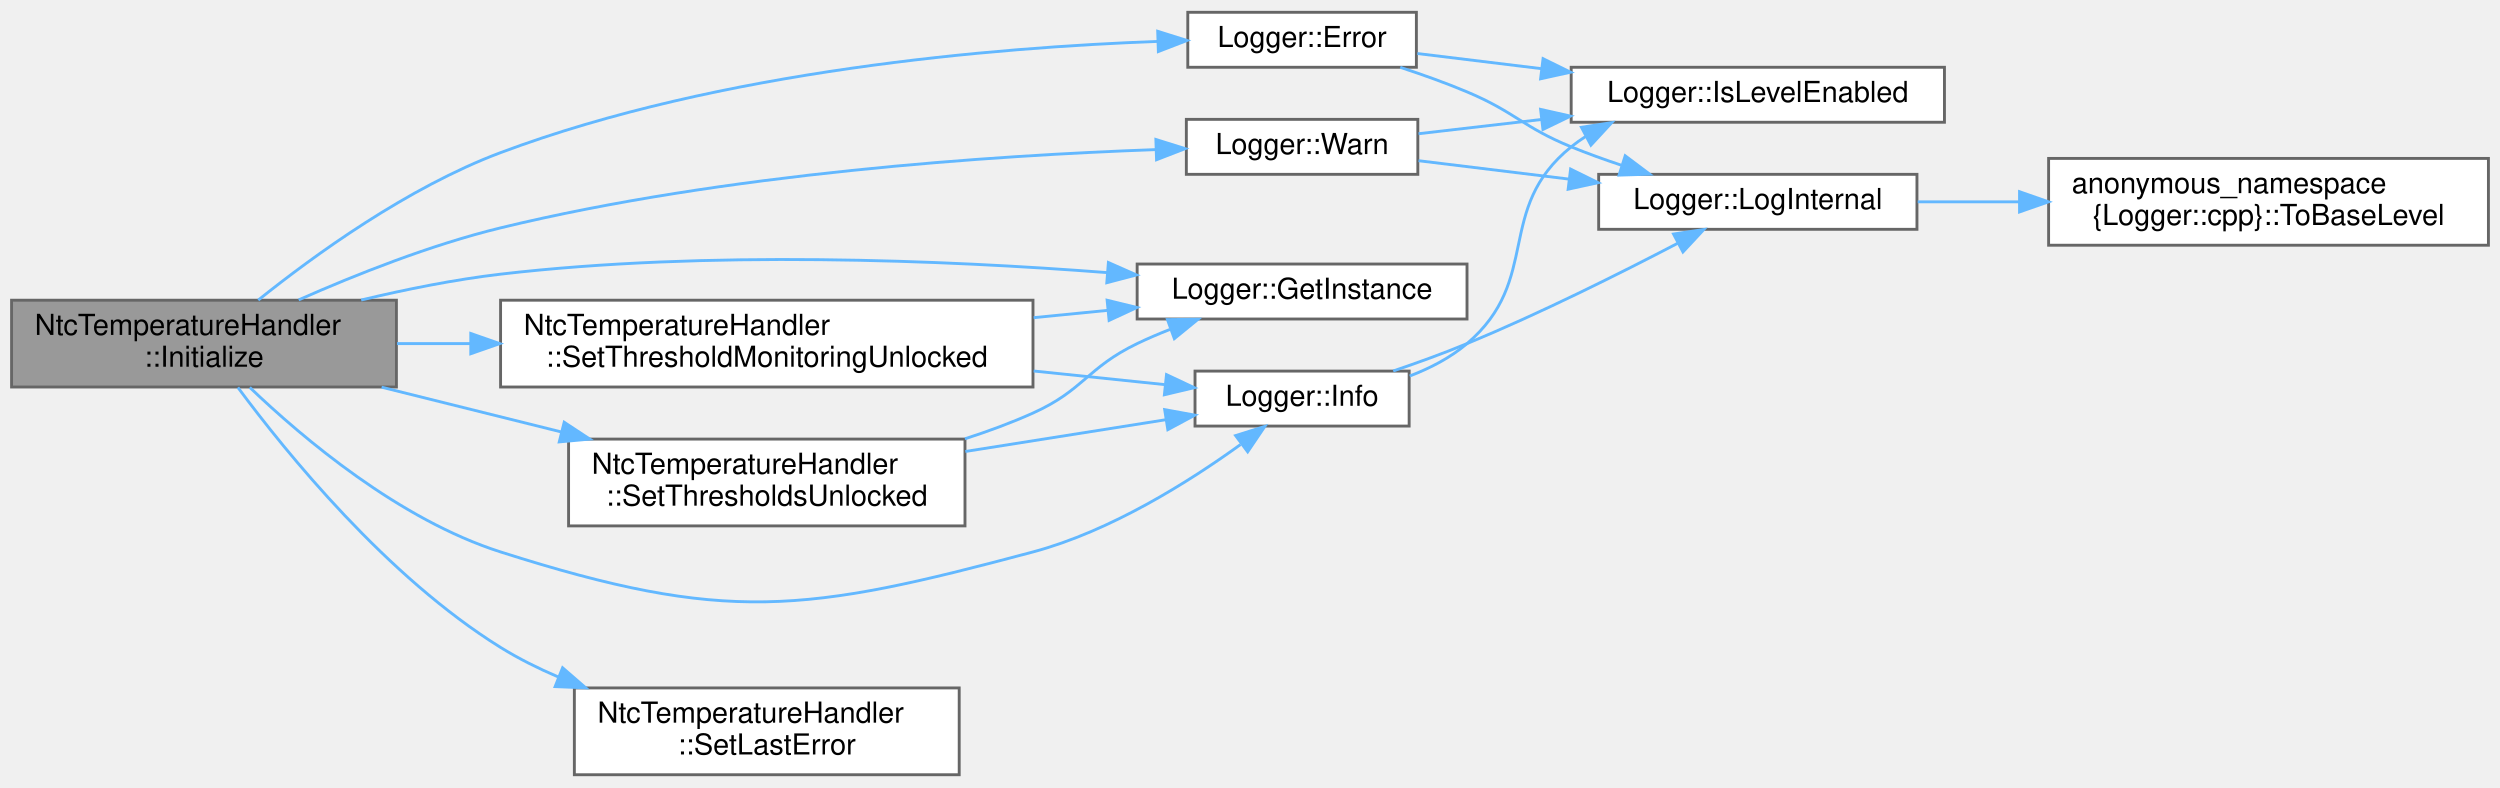
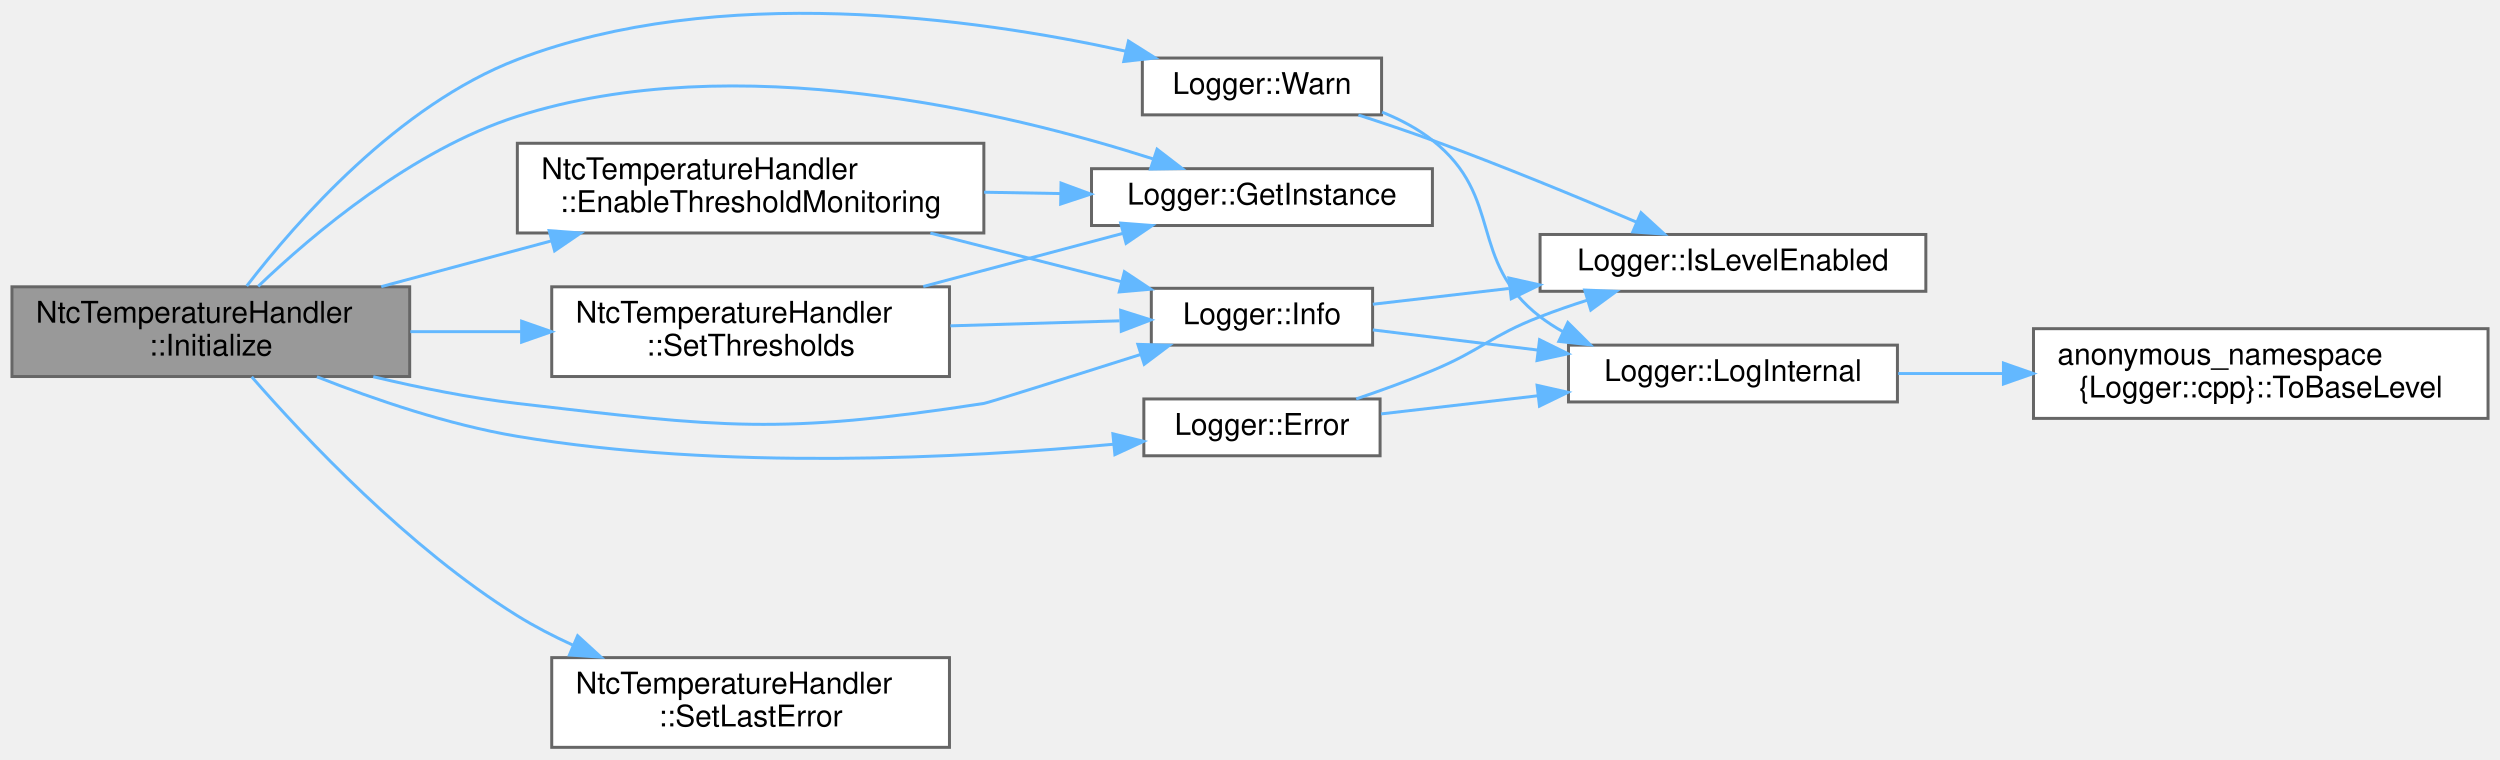
- <svg xmlns="http://www.w3.org/2000/svg" xmlns:xlink="http://www.w3.org/1999/xlink" width="864pt" height="272pt" viewBox="0.00 0.00 864.00 271.50">
-   <g id="graph0" class="graph" transform="scale(1 1) rotate(0) translate(4 267.5)">
+ <svg xmlns="http://www.w3.org/2000/svg" xmlns:xlink="http://www.w3.org/1999/xlink" width="836pt" height="254pt" viewBox="0.00 0.00 836.00 253.82">
+   <g id="graph0" class="graph" transform="scale(1 1) rotate(0) translate(4 249.82)">
    <g id="Node000001" class="node">
      <g id="a_Node000001">
        <a xlink:title=" ">
-           <polygon fill="#999999" stroke="#666666" points="133,-164 0,-164 0,-134 133,-134 133,-164" />
-           <text text-anchor="start" x="8" y="-152" font-family="Helvetica,sans-Serif" font-size="10.00">NtcTemperatureHandler</text>
-           <text text-anchor="middle" x="66.5" y="-141" font-family="Helvetica,sans-Serif" font-size="10.00">::Initialize</text>
+           <polygon fill="#999999" stroke="#666666" points="133,-154 0,-154 0,-124 133,-124 133,-154" />
+           <text text-anchor="start" x="8" y="-142" font-family="Helvetica,sans-Serif" font-size="10.00">NtcTemperatureHandler</text>
+           <text text-anchor="middle" x="66.5" y="-131" font-family="Helvetica,sans-Serif" font-size="10.00">::Initialize</text>
        </a>
      </g>
    </g>
    <g id="Node000002" class="node">
      <g id="a_Node000002">
-         <a xlink:href="classLogger.html#adce17848a5844e053bfd314863dc1404" target="_top" xlink:title="Log error message.">
-           <polygon fill="white" stroke="#666666" points="485.5,-263.5 406.5,-263.5 406.5,-244.5 485.5,-244.5 485.5,-263.5" />
-           <text text-anchor="middle" x="446" y="-251.5" font-family="Helvetica,sans-Serif" font-size="10.00">Logger::Error</text>
+         <a xlink:href="classNtcTemperatureHandler.html#ae3ed02cf4cd05dd73a3e9a42f9219f3e" target="_top" xlink:title=" ">
+           <polygon fill="white" stroke="#666666" points="325,-202 169,-202 169,-172 325,-172 325,-202" />
+           <text text-anchor="start" x="177" y="-190" font-family="Helvetica,sans-Serif" font-size="10.00">NtcTemperatureHandler</text>
+           <text text-anchor="middle" x="247" y="-179" font-family="Helvetica,sans-Serif" font-size="10.00">::EnableThresholdMonitoring</text>
        </a>
      </g>
    </g>
    <g id="edge1_Node000001_Node000002" class="edge">
      <g id="a_edge1_Node000001_Node000002">
        <a xlink:title=" ">
-           <path fill="none" stroke="#63b8ff" d="M85.25,-164.04C104.54,-179.51 136.92,-202.98 169,-215 244.94,-243.45 339.72,-251.36 396.14,-253.44" />
-           <polygon fill="#63b8ff" stroke="#63b8ff" points="396.1,-256.94 406.21,-253.76 396.33,-249.94 396.1,-256.94" />
-         </a>
-       </g>
-     </g>
-     <g id="Node000006" class="node">
-       <g id="a_Node000006">
+           <path fill="none" stroke="#63b8ff" d="M123.49,-154.06C141.52,-158.9 161.65,-164.32 180.31,-169.34" />
+           <polygon fill="#63b8ff" stroke="#63b8ff" points="179.64,-172.78 190.21,-172 181.46,-166.02 179.64,-172.78" />
+         </a>
+       </g>
+     </g>
+     <g id="Node000003" class="node">
+       <g id="a_Node000003">
        <a xlink:href="classLogger.html#a5789d11f8f1356e2192c0023a089cbc4" target="_top" xlink:title="Get singleton instance.">
-           <polygon fill="white" stroke="#666666" points="503,-176.5 389,-176.5 389,-157.5 503,-157.5 503,-176.5" />
-           <text text-anchor="middle" x="446" y="-164.5" font-family="Helvetica,sans-Serif" font-size="10.00">Logger::GetInstance</text>
-         </a>
-       </g>
-     </g>
-     <g id="edge5_Node000001_Node000006" class="edge">
-       <g id="a_edge5_Node000001_Node000006">
-         <a xlink:title=" ">
-           <path fill="none" stroke="#63b8ff" d="M120.82,-164.06C136.23,-167.74 153.17,-171.15 169,-173 240.26,-181.31 322.54,-177.85 378.6,-173.54" />
-           <polygon fill="#63b8ff" stroke="#63b8ff" points="379.06,-177.02 388.75,-172.73 378.51,-170.04 379.06,-177.02" />
-         </a>
-       </g>
-     </g>
-     <g id="Node000007" class="node">
-       <g id="a_Node000007">
+           <polygon fill="white" stroke="#666666" points="475,-193.5 361,-193.5 361,-174.5 475,-174.5 475,-193.5" />
+           <text text-anchor="middle" x="418" y="-181.5" font-family="Helvetica,sans-Serif" font-size="10.00">Logger::GetInstance</text>
+         </a>
+       </g>
+     </g>
+     <g id="edge10_Node000001_Node000003" class="edge">
+       <g id="a_edge10_Node000001_Node000003">
+         <a xlink:title=" ">
+           <path fill="none" stroke="#63b8ff" d="M82.32,-154.14C100.73,-171.76 134.01,-199.85 169,-211 242.01,-234.26 332.55,-212.48 381.52,-196.8" />
+           <polygon fill="#63b8ff" stroke="#63b8ff" points="382.92,-200.02 391.32,-193.56 380.73,-193.38 382.92,-200.02" />
+         </a>
+       </g>
+     </g>
+     <g id="Node000004" class="node">
+       <g id="a_Node000004">
        <a xlink:href="classLogger.html#a4681229c521795685fc14f6b55c82300" target="_top" xlink:title="Log info message.">
-           <polygon fill="white" stroke="#666666" points="483,-139.5 409,-139.5 409,-120.5 483,-120.5 483,-139.5" />
-           <text text-anchor="middle" x="446" y="-127.5" font-family="Helvetica,sans-Serif" font-size="10.00">Logger::Info</text>
-         </a>
-       </g>
-     </g>
-     <g id="edge6_Node000001_Node000007" class="edge">
-       <g id="a_edge6_Node000001_Node000007">
-         <a xlink:title=" ">
-           <path fill="none" stroke="#63b8ff" d="M82.32,-133.86C100.73,-116.24 134.01,-88.15 169,-77 246.92,-52.17 274,-55.87 353,-77 379.84,-84.18 406.97,-101.28 424.74,-114.13" />
-           <polygon fill="#63b8ff" stroke="#63b8ff" points="423.02,-117.21 433.13,-120.38 427.2,-111.6 423.02,-117.21" />
+           <polygon fill="white" stroke="#666666" points="455,-153.5 381,-153.5 381,-134.5 455,-134.5 455,-153.5" />
+           <text text-anchor="middle" x="418" y="-141.5" font-family="Helvetica,sans-Serif" font-size="10.00">Logger::Info</text>
+         </a>
+       </g>
+     </g>
+     <g id="edge11_Node000001_Node000004" class="edge">
+       <g id="a_edge11_Node000001_Node000004">
+         <a xlink:title=" ">
+           <path fill="none" stroke="#63b8ff" d="M120.82,-123.94C136.23,-120.26 153.17,-116.85 169,-115 237.87,-106.97 256.47,-104.46 325,-115 326.43,-115.22 353.05,-123.63 377.28,-131.33" />
+           <polygon fill="#63b8ff" stroke="#63b8ff" points="376.5,-134.76 387.09,-134.46 378.63,-128.09 376.5,-134.76" />
        </a>
      </g>
    </g>
    <g id="Node000008" class="node">
      <g id="a_Node000008">
-         <a xlink:href="classNtcTemperatureHandler.html#a5b148f36777ccff9fb633e3f4e99050f" target="_top" xlink:title="Set last error in diagnostics.">
-           <polygon fill="white" stroke="#666666" points="327.5,-30 194.5,-30 194.5,0 327.5,0 327.5,-30" />
-           <text text-anchor="start" x="202.5" y="-18" font-family="Helvetica,sans-Serif" font-size="10.00">NtcTemperatureHandler</text>
-           <text text-anchor="middle" x="261" y="-7" font-family="Helvetica,sans-Serif" font-size="10.00">::SetLastError</text>
-         </a>
-       </g>
-     </g>
-     <g id="edge9_Node000001_Node000008" class="edge">
-       <g id="a_edge9_Node000001_Node000008">
-         <a xlink:title=" ">
-           <path fill="none" stroke="#63b8ff" d="M78.21,-133.85C95.03,-111.14 129.79,-68.33 169,-44 175.2,-40.15 181.96,-36.77 188.89,-33.81" />
-           <polygon fill="#63b8ff" stroke="#63b8ff" points="190.43,-36.97 198.43,-30.03 187.85,-30.46 190.43,-36.97" />
+         <a xlink:href="classLogger.html#adce17848a5844e053bfd314863dc1404" target="_top" xlink:title="Log error message.">
+           <polygon fill="white" stroke="#666666" points="457.5,-116.5 378.5,-116.5 378.5,-97.5 457.5,-97.5 457.5,-116.5" />
+           <text text-anchor="middle" x="418" y="-104.5" font-family="Helvetica,sans-Serif" font-size="10.00">Logger::Error</text>
+         </a>
+       </g>
+     </g>
+     <g id="edge7_Node000001_Node000008" class="edge">
+       <g id="a_edge7_Node000001_Node000008">
+         <a xlink:title=" ">
+           <path fill="none" stroke="#63b8ff" d="M101.98,-123.91C121.28,-116.29 146.02,-107.85 169,-104 237.39,-92.54 317.88,-96.69 368.18,-101.34" />
+           <polygon fill="#63b8ff" stroke="#63b8ff" points="368.15,-104.85 378.44,-102.33 368.82,-97.88 368.15,-104.85" />
        </a>
      </g>
    </g>
    <g id="Node000009" class="node">
      <g id="a_Node000009">
-         <a xlink:href="classNtcTemperatureHandler.html#a8846b2a03daef65310b916c5d79a0b15" target="_top" xlink:title="Internal threshold monitoring state setter for init path.">
-           <polygon fill="white" stroke="#666666" points="353,-164 169,-164 169,-134 353,-134 353,-164" />
-           <text text-anchor="start" x="177" y="-152" font-family="Helvetica,sans-Serif" font-size="10.00">NtcTemperatureHandler</text>
-           <text text-anchor="middle" x="261" y="-141" font-family="Helvetica,sans-Serif" font-size="10.00">::SetThresholdMonitoringUnlocked</text>
-         </a>
-       </g>
-     </g>
-     <g id="edge10_Node000001_Node000009" class="edge">
-       <g id="a_edge10_Node000001_Node000009">
-         <a xlink:title=" ">
-           <path fill="none" stroke="#63b8ff" d="M133.21,-149C141.43,-149 149.98,-149 158.59,-149" />
-           <polygon fill="#63b8ff" stroke="#63b8ff" points="158.7,-152.5 168.7,-149 158.7,-145.5 158.7,-152.5" />
+         <a xlink:href="classNtcTemperatureHandler.html#a5b148f36777ccff9fb633e3f4e99050f" target="_top" xlink:title="Set last error in diagnostics.">
+           <polygon fill="white" stroke="#666666" points="313.5,-30 180.5,-30 180.5,0 313.5,0 313.5,-30" />
+           <text text-anchor="start" x="188.5" y="-18" font-family="Helvetica,sans-Serif" font-size="10.00">NtcTemperatureHandler</text>
+           <text text-anchor="middle" x="247" y="-7" font-family="Helvetica,sans-Serif" font-size="10.00">::SetLastError</text>
+         </a>
+       </g>
+     </g>
+     <g id="edge12_Node000001_Node000009" class="edge">
+       <g id="a_edge12_Node000001_Node000009">
+         <a xlink:title=" ">
+           <path fill="none" stroke="#63b8ff" d="M80.17,-123.89C98.09,-103.34 132.72,-66.56 169,-44 174.79,-40.4 181.09,-37.14 187.52,-34.21" />
+           <polygon fill="#63b8ff" stroke="#63b8ff" points="189.16,-37.31 196.98,-30.16 186.41,-30.88 189.16,-37.31" />
        </a>
      </g>
    </g>
    <g id="Node000010" class="node">
      <g id="a_Node000010">
-         <a xlink:href="classNtcTemperatureHandler.html#a8d29c15c294fd928a4da2d66cc3bd7d3" target="_top" xlink:title="Internal threshold setter for init path (no EnsureInitialized checks).">
-           <polygon fill="white" stroke="#666666" points="329.5,-116 192.5,-116 192.5,-86 329.5,-86 329.5,-116" />
-           <text text-anchor="start" x="200.5" y="-104" font-family="Helvetica,sans-Serif" font-size="10.00">NtcTemperatureHandler</text>
-           <text text-anchor="middle" x="261" y="-93" font-family="Helvetica,sans-Serif" font-size="10.00">::SetThresholdsUnlocked</text>
+         <a xlink:href="classNtcTemperatureHandler.html#a275ae5ee2756034dcaa99f3877d8e1f0" target="_top" xlink:title=" ">
+           <polygon fill="white" stroke="#666666" points="313.5,-154 180.5,-154 180.5,-124 313.5,-124 313.5,-154" />
+           <text text-anchor="start" x="188.5" y="-142" font-family="Helvetica,sans-Serif" font-size="10.00">NtcTemperatureHandler</text>
+           <text text-anchor="middle" x="247" y="-131" font-family="Helvetica,sans-Serif" font-size="10.00">::SetThresholds</text>
        </a>
      </g>
    </g>
    <g id="edge13_Node000001_Node000010" class="edge">
      <g id="a_edge13_Node000001_Node000010">
        <a xlink:title=" ">
-           <path fill="none" stroke="#63b8ff" d="M127.88,-133.94C147.59,-129.03 169.64,-123.53 190,-118.46" />
-           <polygon fill="#63b8ff" stroke="#63b8ff" points="190.98,-121.82 199.83,-116 189.28,-115.03 190.98,-121.82" />
+           <path fill="none" stroke="#63b8ff" d="M133.21,-139C145.24,-139 157.9,-139 170.2,-139" />
+           <polygon fill="#63b8ff" stroke="#63b8ff" points="170.43,-142.5 180.43,-139 170.43,-135.5 170.43,-142.5" />
        </a>
      </g>
    </g>
    <g id="Node000011" class="node">
      <g id="a_Node000011">
        <a xlink:href="classLogger.html#aaa95ffa14d07a965d4a85bdec82cba26" target="_top" xlink:title="Log warning message.">
-           <polygon fill="white" stroke="#666666" points="486,-226.5 406,-226.5 406,-207.5 486,-207.5 486,-226.5" />
-           <text text-anchor="middle" x="446" y="-214.5" font-family="Helvetica,sans-Serif" font-size="10.00">Logger::Warn</text>
+           <polygon fill="white" stroke="#666666" points="458,-230.5 378,-230.5 378,-211.5 458,-211.5 458,-230.5" />
+           <text text-anchor="middle" x="418" y="-218.5" font-family="Helvetica,sans-Serif" font-size="10.00">Logger::Warn</text>
        </a>
      </g>
    </g>
    <g id="edge16_Node000001_Node000011" class="edge">
      <g id="a_edge16_Node000001_Node000011">
        <a xlink:title=" ">
-           <path fill="none" stroke="#63b8ff" d="M99.22,-164.11C118.88,-172.81 144.89,-183.14 169,-189 246.6,-207.85 339.47,-214.03 395.27,-216.04" />
-           <polygon fill="#63b8ff" stroke="#63b8ff" points="395.47,-219.55 405.58,-216.38 395.7,-212.55 395.47,-219.55" />
-         </a>
-       </g>
-     </g>
-     <g id="Node000003" class="node">
-       <g id="a_Node000003">
-         <a xlink:href="classLogger.html#af9e84e0ff6bd538e4f9ed8dcebc3e2f0" target="_top" xlink:title="Check if log level is enabled for tag.">
-           <polygon fill="white" stroke="#666666" points="668,-244.5 539,-244.5 539,-225.5 668,-225.5 668,-244.5" />
-           <text text-anchor="middle" x="603.5" y="-232.5" font-family="Helvetica,sans-Serif" font-size="10.00">Logger::IsLevelEnabled</text>
+           <path fill="none" stroke="#63b8ff" d="M78.51,-154.27C95.2,-175.97 129.21,-214.78 169,-230 236.2,-255.71 321.26,-244.05 372.28,-232.83" />
+           <polygon fill="#63b8ff" stroke="#63b8ff" points="373.36,-236.18 382.32,-230.53 371.79,-229.35 373.36,-236.18" />
        </a>
      </g>
    </g>
    <g id="edge2_Node000002_Node000003" class="edge">
      <g id="a_edge2_Node000002_Node000003">
        <a xlink:title=" ">
-           <path fill="none" stroke="#63b8ff" d="M485.84,-249.25C498.85,-247.66 513.82,-245.84 528.6,-244.03" />
-           <polygon fill="#63b8ff" stroke="#63b8ff" points="529.28,-247.47 538.78,-242.79 528.43,-240.52 529.28,-247.47" />
-         </a>
-       </g>
-     </g>
-     <g id="Node000004" class="node">
-       <g id="a_Node000004">
-         <a xlink:href="classLogger.html#a6adb205db597526fb91ad20067400394" target="_top" xlink:title="Internal logging method.">
-           <polygon fill="white" stroke="#666666" points="658.5,-207.5 548.5,-207.5 548.5,-188.5 658.5,-188.5 658.5,-207.5" />
-           <text text-anchor="middle" x="603.5" y="-195.5" font-family="Helvetica,sans-Serif" font-size="10.00">Logger::LogInternal</text>
+           <path fill="none" stroke="#63b8ff" d="M325.08,-185.63C333.62,-185.48 342.27,-185.33 350.66,-185.18" />
+           <polygon fill="#63b8ff" stroke="#63b8ff" points="350.81,-188.68 360.75,-185 350.69,-181.68 350.81,-188.68" />
        </a>
      </g>
    </g>
    <g id="edge3_Node000002_Node000004" class="edge">
      <g id="a_edge3_Node000002_Node000004">
        <a xlink:title=" ">
-           <path fill="none" stroke="#63b8ff" d="M479.92,-244.48C487.59,-241.97 495.66,-239.09 503,-236 519.68,-228.98 522.25,-223.85 539,-217 544.53,-214.74 550.42,-212.62 556.31,-210.66" />
-           <polygon fill="#63b8ff" stroke="#63b8ff" points="557.67,-213.91 566.14,-207.55 555.55,-207.23 557.67,-213.91" />
+           <path fill="none" stroke="#63b8ff" d="M307.11,-171.96C328.02,-166.64 351.22,-160.74 370.89,-155.73" />
+           <polygon fill="#63b8ff" stroke="#63b8ff" points="372,-159.06 380.83,-153.2 370.28,-152.28 372,-159.06" />
        </a>
      </g>
    </g>
    <g id="Node000005" class="node">
      <g id="a_Node000005">
-         <a xlink:href="namespaceanonymous__namespace_02Logger_8cpp_03.html#a9d2b496fa1b4f4e28667d14e4b8cb190" target="_top" xlink:title=" ">
-           <polygon fill="white" stroke="#666666" points="856,-213 704,-213 704,-183 856,-183 856,-213" />
-           <text text-anchor="start" x="712" y="-201" font-family="Helvetica,sans-Serif" font-size="10.00">anonymous_namespace</text>
-           <text text-anchor="middle" x="780" y="-190" font-family="Helvetica,sans-Serif" font-size="10.00">{Logger::cpp}::ToBaseLevel</text>
+         <a xlink:href="classLogger.html#af9e84e0ff6bd538e4f9ed8dcebc3e2f0" target="_top" xlink:title="Check if log level is enabled for tag.">
+           <polygon fill="white" stroke="#666666" points="640,-171.5 511,-171.5 511,-152.5 640,-152.5 640,-171.5" />
+           <text text-anchor="middle" x="575.5" y="-159.5" font-family="Helvetica,sans-Serif" font-size="10.00">Logger::IsLevelEnabled</text>
        </a>
      </g>
    </g>
    <g id="edge4_Node000004_Node000005" class="edge">
      <g id="a_edge4_Node000004_Node000005">
        <a xlink:title=" ">
-           <path fill="none" stroke="#63b8ff" d="M658.76,-198C669.93,-198 681.96,-198 693.93,-198" />
-           <polygon fill="#63b8ff" stroke="#63b8ff" points="693.95,-201.5 703.95,-198 693.95,-194.5 693.95,-201.5" />
-         </a>
-       </g>
-     </g>
-     <g id="edge7_Node000007_Node000003" class="edge">
-       <g id="a_edge7_Node000007_Node000003">
-         <a xlink:title=" ">
-           <path fill="none" stroke="#63b8ff" d="M483.19,-137.8C490.29,-140.51 497.29,-144.14 503,-149 529.03,-171.17 512.41,-195.5 539,-217 540.57,-218.27 542.23,-219.45 543.95,-220.55" />
-           <polygon fill="#63b8ff" stroke="#63b8ff" points="542.54,-223.76 553.01,-225.37 545.82,-217.58 542.54,-223.76" />
-         </a>
-       </g>
-     </g>
-     <g id="edge8_Node000007_Node000004" class="edge">
-       <g id="a_edge8_Node000007_Node000004">
-         <a xlink:title=" ">
-           <path fill="none" stroke="#63b8ff" d="M477.49,-139.54C485.84,-142.37 494.84,-145.62 503,-149 528.23,-159.44 556.04,-173.35 575.82,-183.68" />
-           <polygon fill="#63b8ff" stroke="#63b8ff" points="574.37,-186.87 584.85,-188.43 577.63,-180.67 574.37,-186.87" />
-         </a>
-       </g>
-     </g>
-     <g id="edge11_Node000009_Node000006" class="edge">
-       <g id="a_edge11_Node000009_Node000006">
-         <a xlink:title=" ">
-           <path fill="none" stroke="#63b8ff" d="M353.23,-157.97C361.89,-158.83 370.55,-159.68 378.9,-160.5" />
-           <polygon fill="#63b8ff" stroke="#63b8ff" points="378.62,-163.99 388.92,-161.48 379.31,-157.02 378.62,-163.99" />
-         </a>
-       </g>
-     </g>
-     <g id="edge12_Node000009_Node000007" class="edge">
-       <g id="a_edge12_Node000009_Node000007">
-         <a xlink:title=" ">
-           <path fill="none" stroke="#63b8ff" d="M353.23,-139.53C368.93,-137.9 384.63,-136.27 398.5,-134.83" />
-           <polygon fill="#63b8ff" stroke="#63b8ff" points="399.14,-138.28 408.72,-133.77 398.41,-131.32 399.14,-138.28" />
-         </a>
-       </g>
-     </g>
-     <g id="edge14_Node000010_Node000006" class="edge">
-       <g id="a_edge14_Node000010_Node000006">
-         <a xlink:title=" ">
-           <path fill="none" stroke="#63b8ff" d="M329.47,-116.1C337.54,-118.69 345.55,-121.65 353,-125 370.54,-132.89 371.68,-140.64 389,-149 392.62,-150.75 396.45,-152.38 400.35,-153.9" />
-           <polygon fill="#63b8ff" stroke="#63b8ff" points="399.47,-157.3 410.06,-157.42 401.85,-150.72 399.47,-157.3" />
-         </a>
-       </g>
-     </g>
-     <g id="edge15_Node000010_Node000007" class="edge">
-       <g id="a_edge15_Node000010_Node000007">
-         <a xlink:title=" ">
-           <path fill="none" stroke="#63b8ff" d="M329.62,-111.72C352.72,-115.38 378,-119.38 399,-122.71" />
-           <polygon fill="#63b8ff" stroke="#63b8ff" points="398.51,-126.18 408.93,-124.28 399.6,-119.26 398.51,-126.18" />
-         </a>
-       </g>
-     </g>
-     <g id="edge17_Node000011_Node000003" class="edge">
-       <g id="a_edge17_Node000011_Node000003">
-         <a xlink:title=" ">
-           <path fill="none" stroke="#63b8ff" d="M486.24,-221.54C499.18,-223.04 514.02,-224.76 528.68,-226.45" />
-           <polygon fill="#63b8ff" stroke="#63b8ff" points="528.43,-229.95 538.77,-227.62 529.24,-223 528.43,-229.95" />
-         </a>
-       </g>
-     </g>
-     <g id="edge18_Node000011_Node000004" class="edge">
-       <g id="a_edge18_Node000011_Node000004">
-         <a xlink:title=" ">
-           <path fill="none" stroke="#63b8ff" d="M486.24,-212.21C501.96,-210.28 520.49,-208.02 538.08,-205.87" />
-           <polygon fill="#63b8ff" stroke="#63b8ff" points="538.8,-209.31 548.3,-204.62 537.95,-202.36 538.8,-209.31" />
+           <path fill="none" stroke="#63b8ff" d="M455.07,-148.17C468.68,-149.75 484.72,-151.61 500.55,-153.44" />
+           <polygon fill="#63b8ff" stroke="#63b8ff" points="500.55,-156.96 510.89,-154.64 501.36,-150.01 500.55,-156.96" />
+         </a>
+       </g>
+     </g>
+     <g id="Node000006" class="node">
+       <g id="a_Node000006">
+         <a xlink:href="classLogger.html#a6adb205db597526fb91ad20067400394" target="_top" xlink:title="Internal logging method.">
+           <polygon fill="white" stroke="#666666" points="630.5,-134.5 520.5,-134.5 520.5,-115.5 630.5,-115.5 630.5,-134.5" />
+           <text text-anchor="middle" x="575.5" y="-122.5" font-family="Helvetica,sans-Serif" font-size="10.00">Logger::LogInternal</text>
+         </a>
+       </g>
+     </g>
+     <g id="edge5_Node000004_Node000006" class="edge">
+       <g id="a_edge5_Node000004_Node000006">
+         <a xlink:title=" ">
+           <path fill="none" stroke="#63b8ff" d="M455.07,-139.59C471.49,-137.59 491.44,-135.15 510.3,-132.84" />
+           <polygon fill="#63b8ff" stroke="#63b8ff" points="510.83,-136.31 520.33,-131.62 509.98,-129.36 510.83,-136.31" />
+         </a>
+       </g>
+     </g>
+     <g id="Node000007" class="node">
+       <g id="a_Node000007">
+         <a xlink:href="namespaceanonymous__namespace_02Logger_8cpp_03.html#a9d2b496fa1b4f4e28667d14e4b8cb190" target="_top" xlink:title=" ">
+           <polygon fill="white" stroke="#666666" points="828,-140 676,-140 676,-110 828,-110 828,-140" />
+           <text text-anchor="start" x="684" y="-128" font-family="Helvetica,sans-Serif" font-size="10.00">anonymous_namespace</text>
+           <text text-anchor="middle" x="752" y="-117" font-family="Helvetica,sans-Serif" font-size="10.00">{Logger::cpp}::ToBaseLevel</text>
+         </a>
+       </g>
+     </g>
+     <g id="edge6_Node000006_Node000007" class="edge">
+       <g id="a_edge6_Node000006_Node000007">
+         <a xlink:title=" ">
+           <path fill="none" stroke="#63b8ff" d="M630.76,-125C641.93,-125 653.96,-125 665.93,-125" />
+           <polygon fill="#63b8ff" stroke="#63b8ff" points="665.95,-128.5 675.95,-125 665.95,-121.5 665.95,-128.5" />
+         </a>
+       </g>
+     </g>
+     <g id="edge8_Node000008_Node000005" class="edge">
+       <g id="a_edge8_Node000008_Node000005">
+         <a xlink:title=" ">
+           <path fill="none" stroke="#63b8ff" d="M449.51,-116.51C457.86,-119.34 466.85,-122.6 475,-126 491.51,-132.89 494.32,-137.53 511,-144 516.07,-145.97 521.45,-147.83 526.85,-149.55" />
+           <polygon fill="#63b8ff" stroke="#63b8ff" points="525.92,-152.92 536.51,-152.49 527.96,-146.23 525.92,-152.92" />
+         </a>
+       </g>
+     </g>
+     <g id="edge9_Node000008_Node000006" class="edge">
+       <g id="a_edge9_Node000008_Node000006">
+         <a xlink:title=" ">
+           <path fill="none" stroke="#63b8ff" d="M457.84,-111.5C473.63,-113.32 492.31,-115.49 510.03,-117.54" />
+           <polygon fill="#63b8ff" stroke="#63b8ff" points="510,-121.06 520.33,-118.73 510.8,-114.1 510,-121.06" />
+         </a>
+       </g>
+     </g>
+     <g id="edge14_Node000010_Node000003" class="edge">
+       <g id="a_edge14_Node000010_Node000003">
+         <a xlink:title=" ">
+           <path fill="none" stroke="#63b8ff" d="M304.74,-154.11C326.5,-159.9 351.02,-166.43 371.58,-171.9" />
+           <polygon fill="#63b8ff" stroke="#63b8ff" points="370.76,-175.31 381.32,-174.5 372.56,-168.54 370.76,-175.31" />
+         </a>
+       </g>
+     </g>
+     <g id="edge15_Node000010_Node000004" class="edge">
+       <g id="a_edge15_Node000010_Node000004">
+         <a xlink:title=" ">
+           <path fill="none" stroke="#63b8ff" d="M313.82,-140.95C332.7,-141.51 352.89,-142.1 370.36,-142.62" />
+           <polygon fill="#63b8ff" stroke="#63b8ff" points="370.75,-146.13 380.85,-142.93 370.96,-139.14 370.75,-146.13" />
+         </a>
+       </g>
+     </g>
+     <g id="edge17_Node000011_Node000005" class="edge">
+       <g id="a_edge17_Node000011_Node000005">
+         <a xlink:title=" ">
+           <path fill="none" stroke="#63b8ff" d="M450.25,-211.44C458.36,-208.83 467.04,-205.91 475,-203 498.11,-194.54 523.79,-183.93 543.27,-175.62" />
+           <polygon fill="#63b8ff" stroke="#63b8ff" points="544.76,-178.79 552.57,-171.63 542,-172.36 544.76,-178.79" />
+         </a>
+       </g>
+     </g>
+     <g id="edge18_Node000011_Node000006" class="edge">
+       <g id="a_edge18_Node000011_Node000006">
+         <a xlink:title=" ">
+           <path fill="none" stroke="#63b8ff" d="M458.17,-212.4C464.18,-209.99 470.03,-206.92 475,-203 499.14,-184 486.67,-162.76 511,-144 513.43,-142.13 516.04,-140.44 518.77,-138.92" />
+           <polygon fill="#63b8ff" stroke="#63b8ff" points="520.29,-142.07 527.8,-134.6 517.27,-135.75 520.29,-142.07" />
        </a>
      </g>
    </g>
  </g>
</svg>
